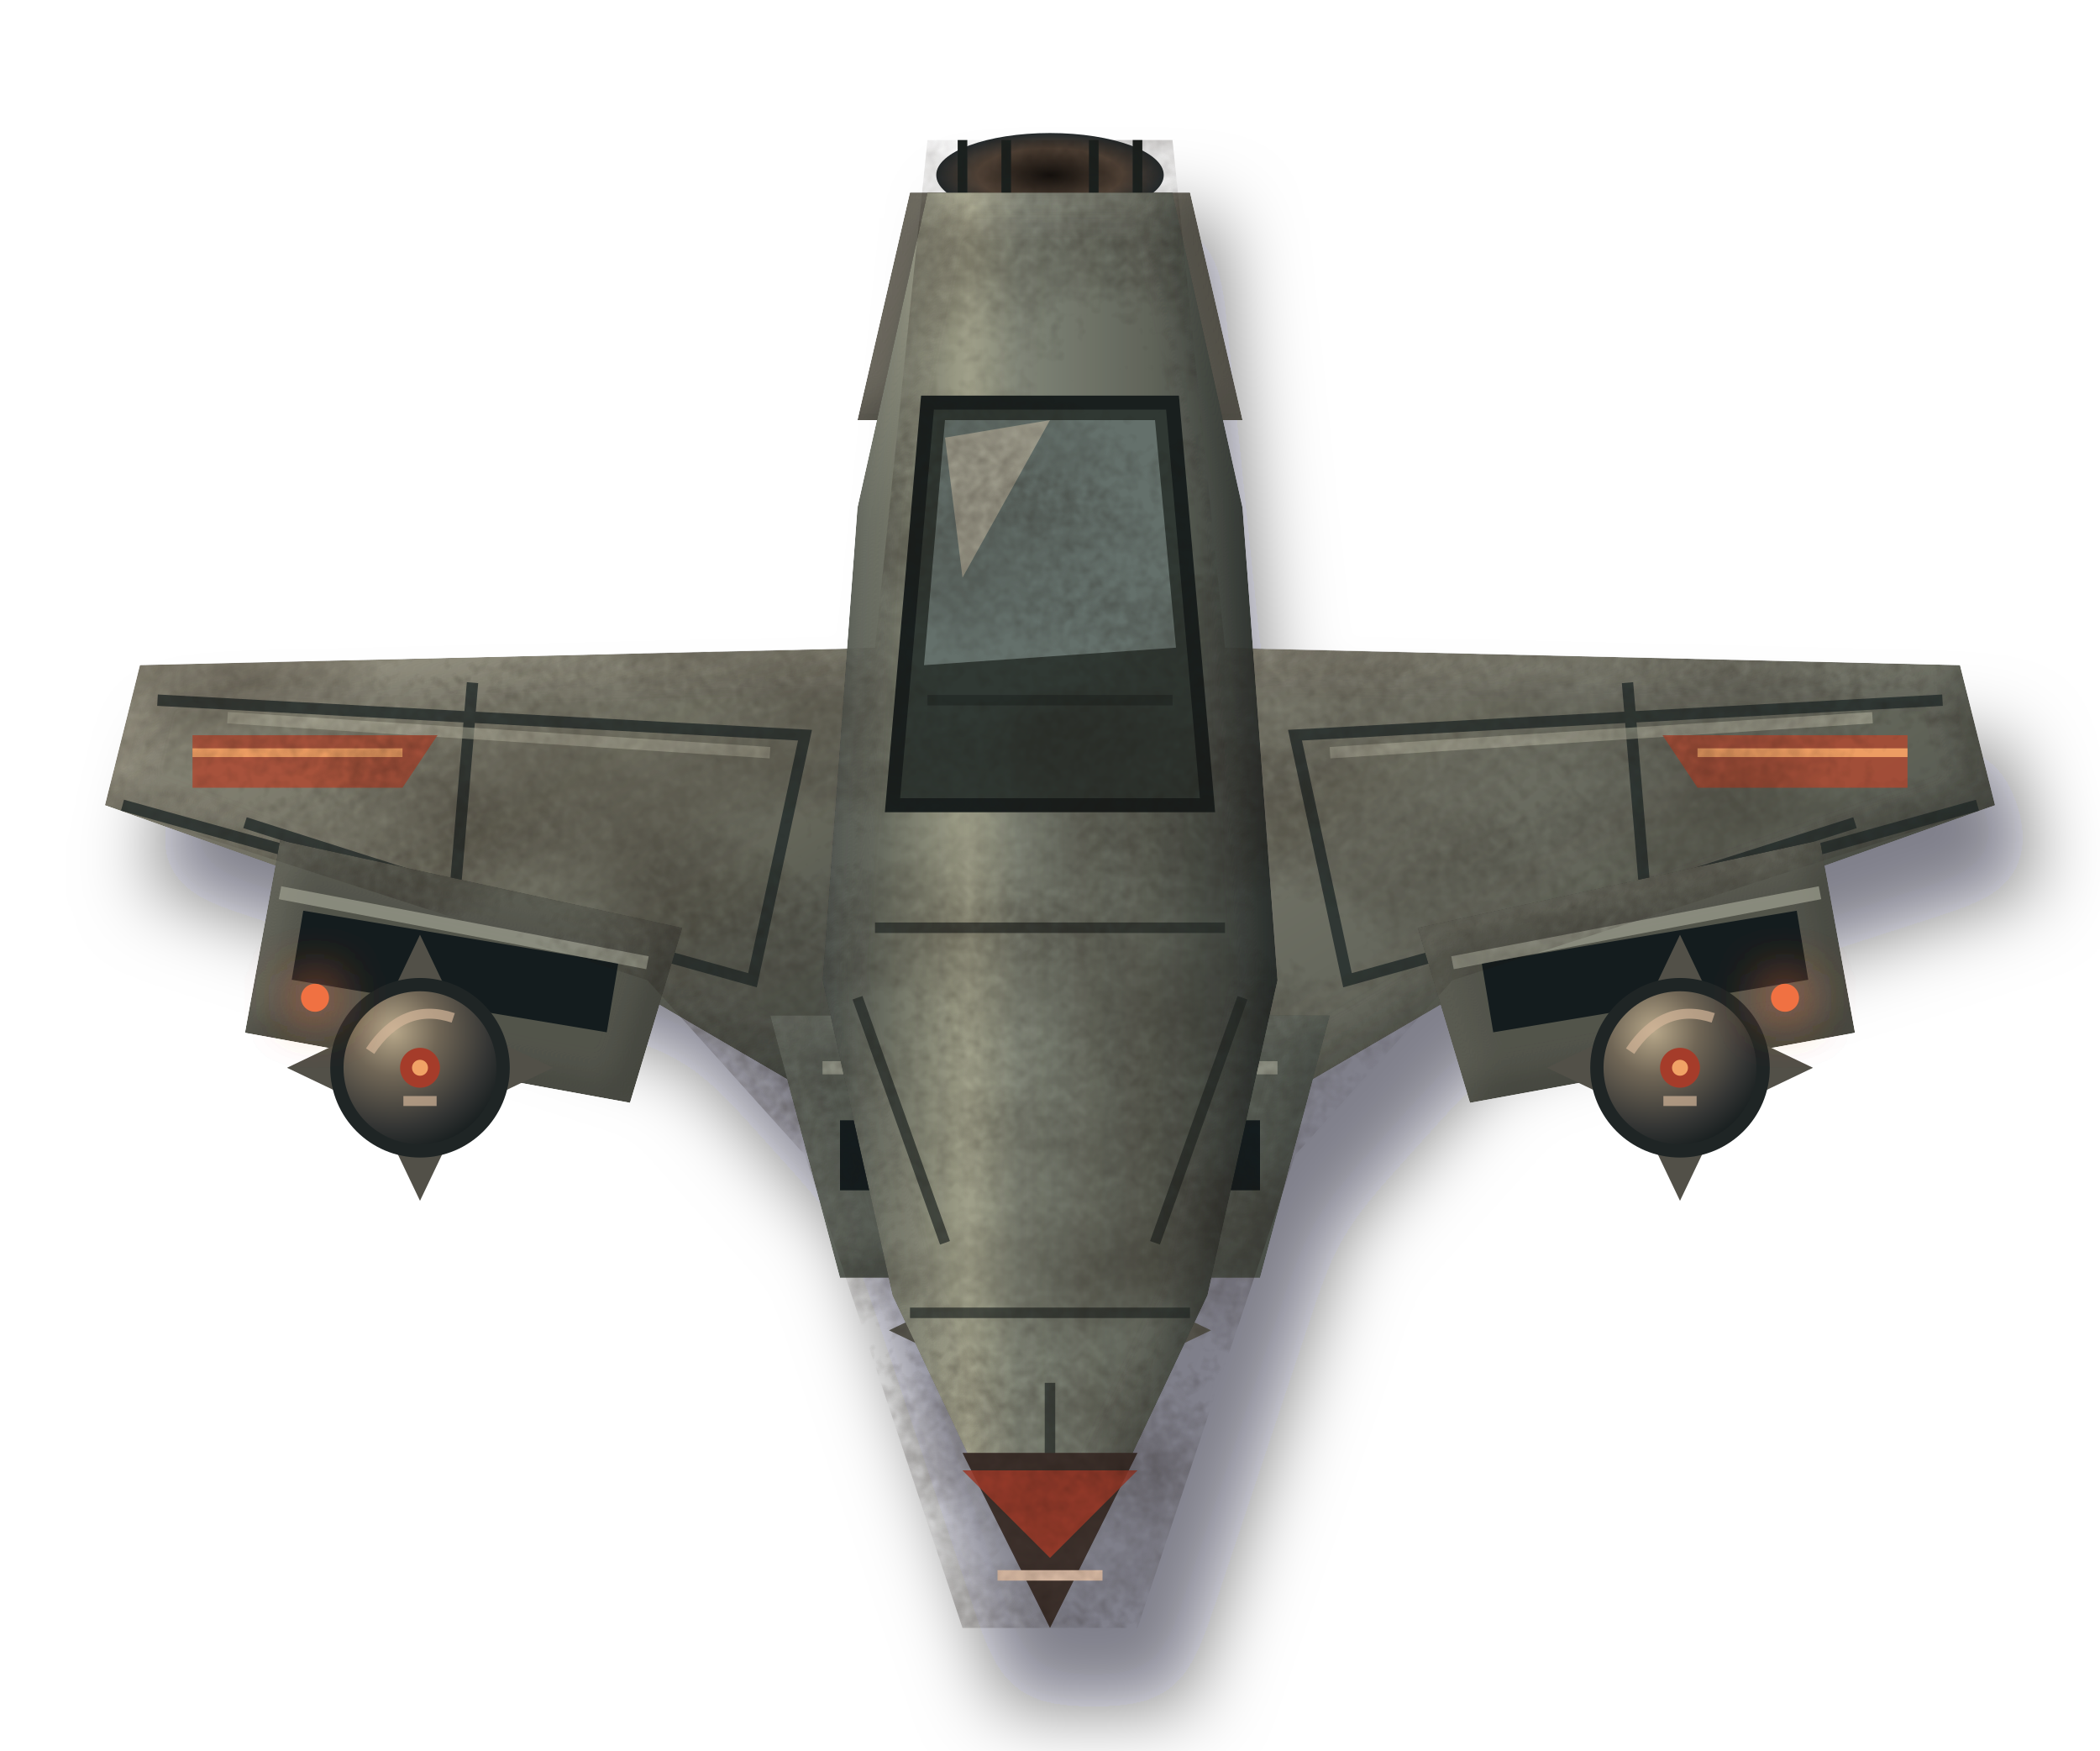
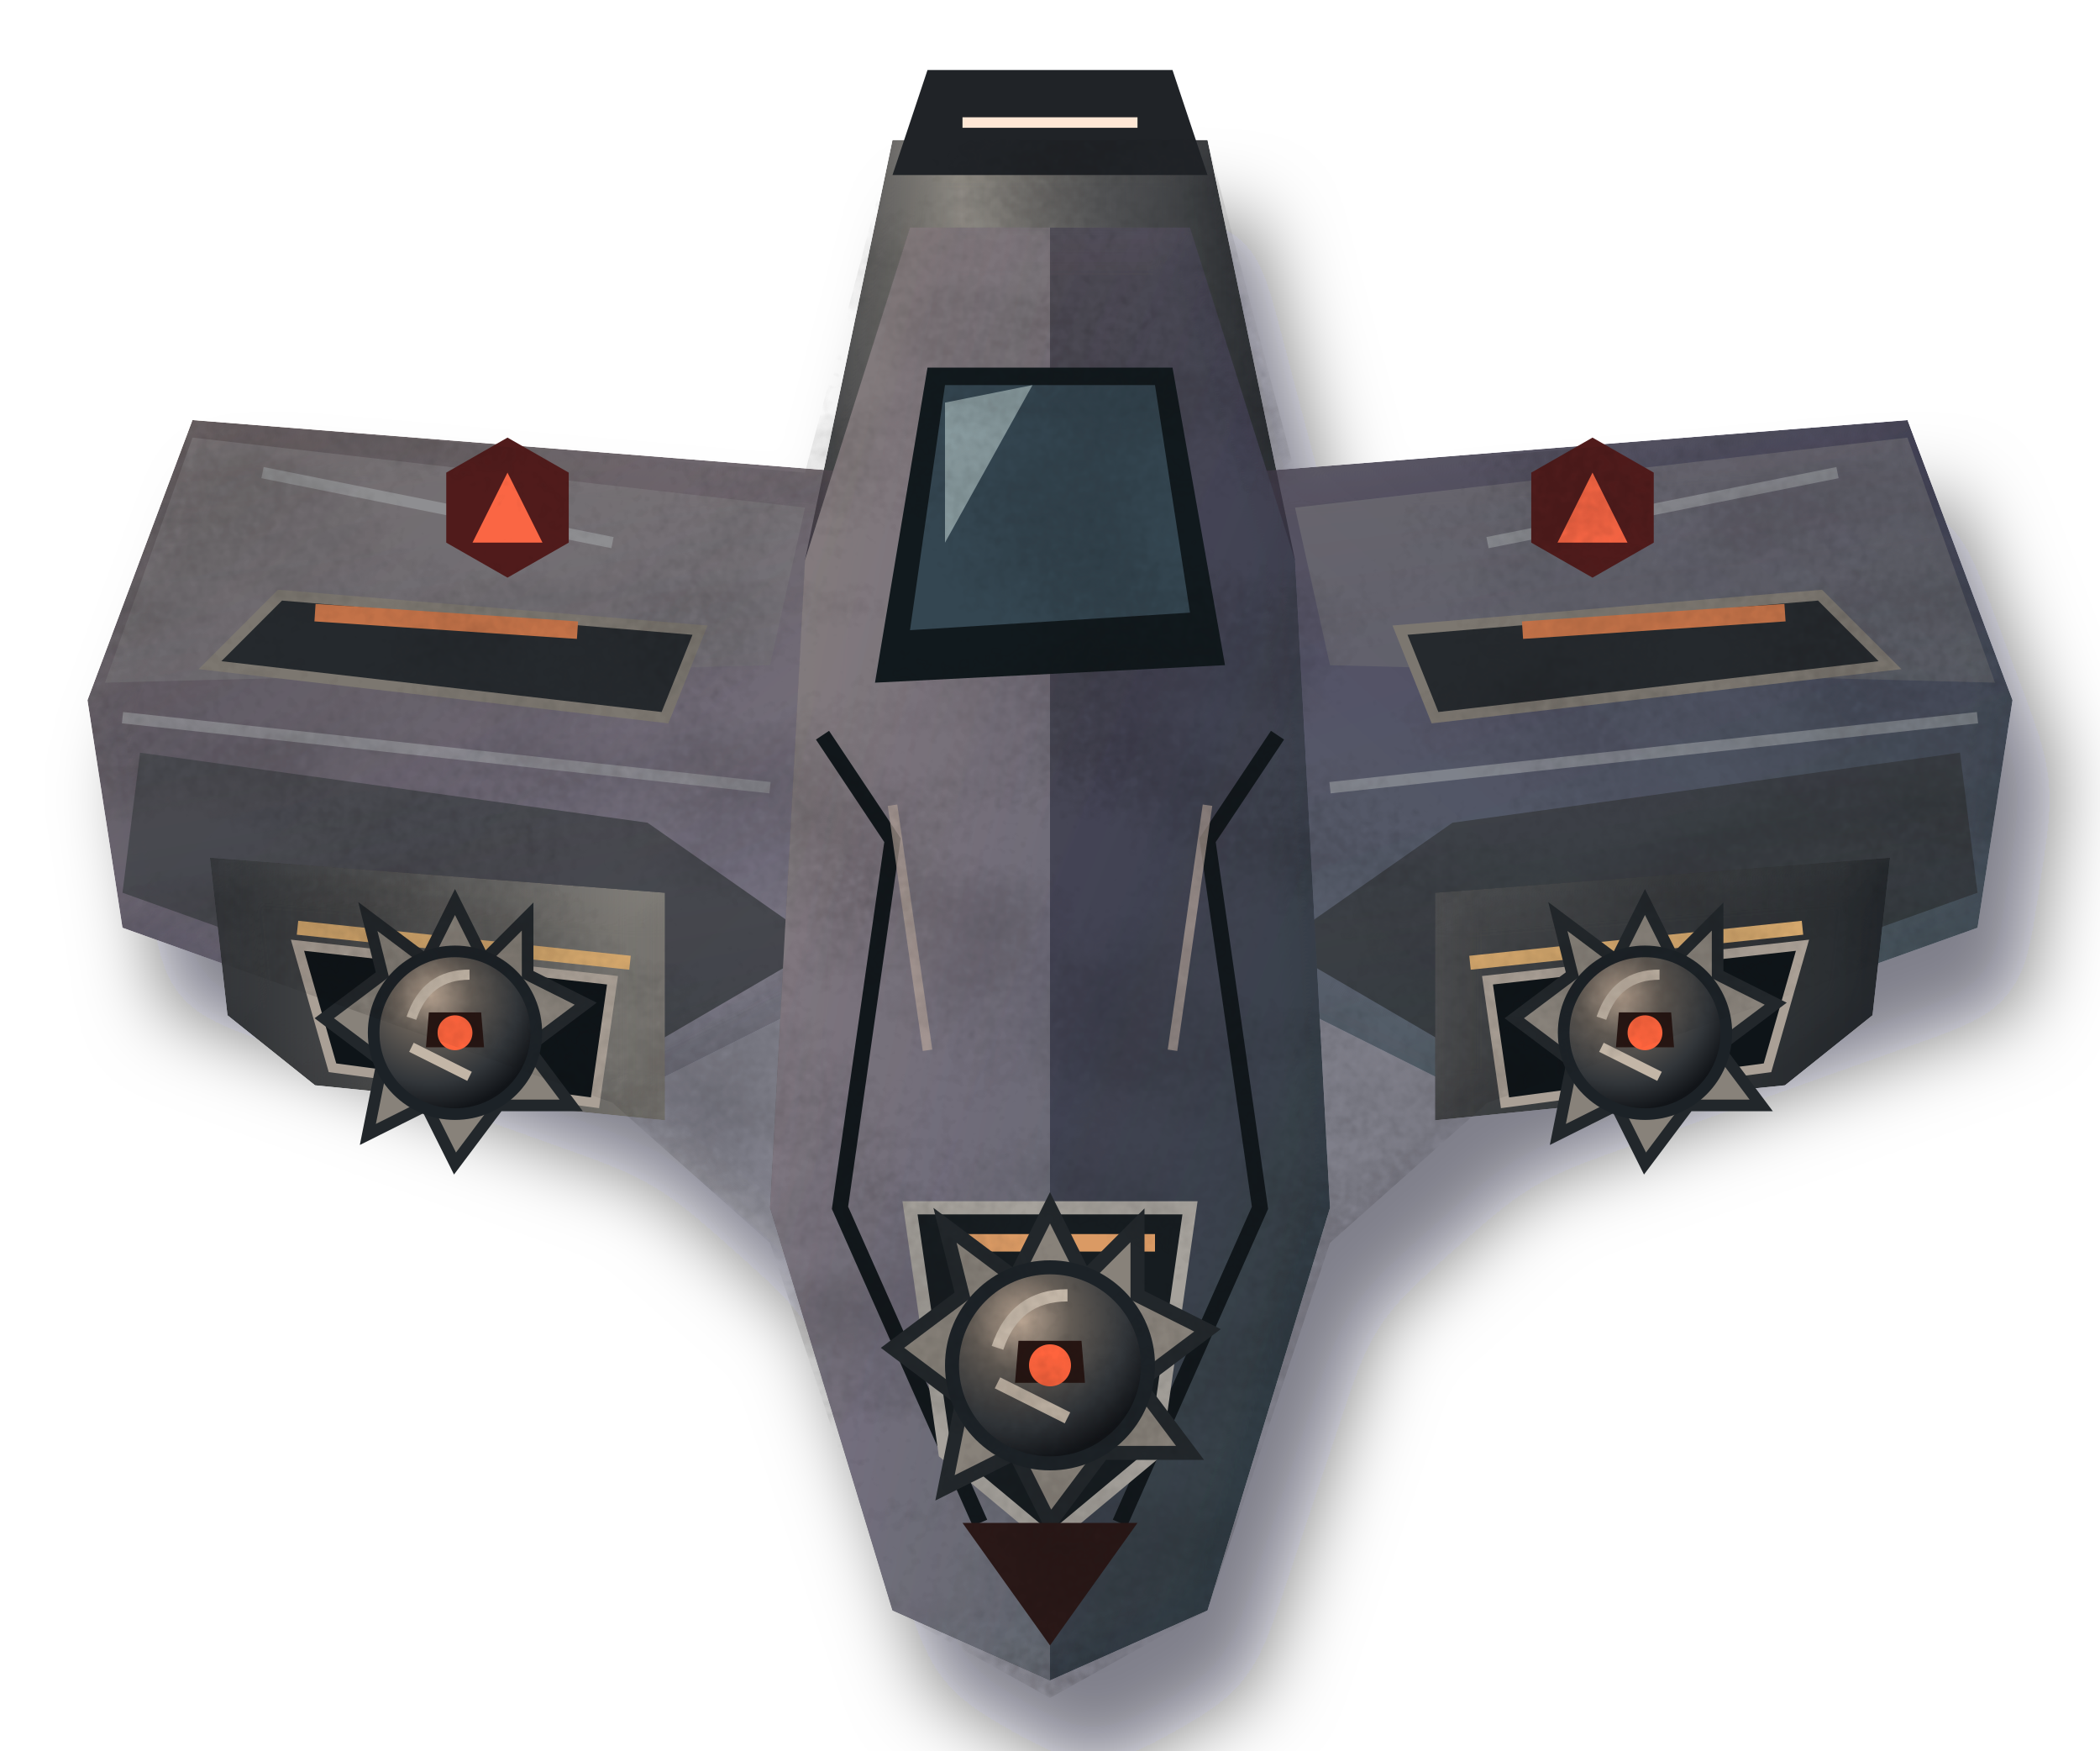
<svg xmlns="http://www.w3.org/2000/svg" xmlns:xlink="http://www.w3.org/1999/xlink" width="120" height="100" viewBox="0 0 120 100">
  <defs>
-     <filter id="bevel" x="-5%" y="-5%" width="110%" height="110%" color-interpolation-filters="sRGB">
+     <filter id="hull" x="-5%" y="-5%" width="110%" height="110%" color-interpolation-filters="sRGB">
      <feGaussianBlur in="SourceAlpha" stdDeviation="1.1" result="height" />
-       <feDiffuseLighting in="height" surfaceScale="2.6" diffuseConstant="1.18" lighting-color="#fff" result="diffuse">
-         <feDistantLight azimuth="225" elevation="52" />
+       <feDiffuseLighting in="height" surfaceScale="2.4" diffuseConstant="1.22" lighting-color="#fff" result="diffuse">
+         <feDistantLight azimuth="225" elevation="54" />
      </feDiffuseLighting>
-       <feSpecularLighting in="height" surfaceScale="2.6" specularConstant=".75" specularExponent="18" lighting-color="#fff4df" result="specular">
-         <feDistantLight azimuth="225" elevation="44" />
+       <feSpecularLighting in="height" surfaceScale="2.4" specularConstant=".95" specularExponent="30" lighting-color="#f4f9ff" result="specular">
+         <feDistantLight azimuth="225" elevation="40" />
+       </feSpecularLighting>
+       <feSpecularLighting in="height" surfaceScale="2.4" specularConstant=".5" specularExponent="14" lighting-color="#7fc4ff" result="rim">
+         <feDistantLight azimuth="30" elevation="24" />
      </feSpecularLighting>
      <feComposite in="SourceGraphic" in2="diffuse" operator="arithmetic" k1="1" result="lit" />
-       <feComposite in="specular" in2="SourceAlpha" operator="in" result="gloss" />
-       <feComposite in="gloss" in2="lit" operator="arithmetic" k2=".38" k3="1" result="shaded" />
+       <feComposite in="specular" in2="rim" operator="arithmetic" k2="1" k3=".55" result="gloss0" />
+       <feComposite in="gloss0" in2="SourceAlpha" operator="in" result="gloss" />
+       <feComposite in="gloss" in2="lit" operator="arithmetic" k2=".42" k3="1" result="shaded" />
      <feComposite in="shaded" in2="SourceAlpha" operator="in" />
    </filter>
-     <filter id="grime" x="0" y="0" width="100%" height="100%" color-interpolation-filters="sRGB">
-       <feTurbulence type="fractalNoise" baseFrequency=".07 .12" numOctaves="3" seed="12" result="mottle" />
-       <feTurbulence type="fractalNoise" baseFrequency="1.4" numOctaves="2" seed="5" result="grain" />
-       <feComposite in="mottle" in2="grain" operator="arithmetic" k2=".7" k3=".3" />
-       <feColorMatrix type="matrix" values="0 0 0 0 .1  0 0 0 0 .07  0 0 0 0 .05  -1.6 0 0 0 1.05" />
+     <filter id="wear" x="0" y="0" width="100%" height="100%" color-interpolation-filters="sRGB">
+       <feTurbulence type="fractalNoise" baseFrequency=".07 .12" numOctaves="3" seed="32" result="mottle" />
+       <feTurbulence type="fractalNoise" baseFrequency="1.6" numOctaves="2" seed="12" result="grain" />
+       <feComposite in="mottle" in2="grain" operator="arithmetic" k2=".75" k3=".25" />
+       <feColorMatrix type="matrix" values="0 0 0 0 .06  0 0 0 0 .05  0 0 0 0 .05  -1.7 0 0 0 1.02" />
      <feComposite in2="SourceAlpha" operator="in" />
    </filter>
    <filter id="shadow" x="-20%" y="-20%" width="140%" height="150%">
      <feGaussianBlur in="SourceAlpha" stdDeviation="2.2" />
      <feOffset dx="2.5" dy="4.5" result="blur" />
-       <feFlood flood-color="#02070d" flood-opacity=".5" />
+       <feFlood flood-color="#01050b" flood-opacity=".5" />
      <feComposite in2="blur" operator="in" />
    </filter>
    <filter id="glow" x="-200%" y="-200%" width="500%" height="500%">
-       <feGaussianBlur stdDeviation="1.5" result="halo" />
+       <feGaussianBlur stdDeviation="1.3" result="halo" />
      <feMerge>
        <feMergeNode in="halo" />
        <feMergeNode in="halo" />
        <feMergeNode in="SourceGraphic" />
      </feMerge>
    </filter>
-     <linearGradient id="wingL" x1="0" y1="0" x2="1" y2="1">
-       <stop stop-color="#858273" />
-       <stop offset=".54" stop-color="#646458" />
-       <stop offset="1" stop-color="#343a36" />
+     <linearGradient id="wingL" x1="1" y1="1" x2="0" y2="0">
+       <stop stop-color="#777573" />
+       <stop offset=".6" stop-color="#57585b" />
+       <stop offset="1" stop-color="#45494e" />
    </linearGradient>
-     <linearGradient id="wingR" x1="0" y1="0" x2="1" y2="1">
-       <stop stop-color="#777669" />
-       <stop offset=".55" stop-color="#55584f" />
-       <stop offset="1" stop-color="#303531" />
+     <linearGradient id="wingR" x1="0" y1="1" x2="1" y2="0">
+       <stop stop-color="#53565a" />
+       <stop offset=".6" stop-color="#414448" />
+       <stop offset="1" stop-color="#33363a" />
    </linearGradient>
-     <linearGradient id="body" x1="0" x2="1">
-       <stop stop-color="#343a37" />
-       <stop offset=".32" stop-color="#9b9b85" />
-       <stop offset=".44" stop-color="#777c70" />
-       <stop offset=".72" stop-color="#565a51" />
-       <stop offset="1" stop-color="#242a28" />
+     <linearGradient id="facetL" x1="0" y1="0" x2="1" y2="1">
+       <stop stop-color="#888587" />
+       <stop offset="1" stop-color="#696a6c" />
    </linearGradient>
-     <radialGradient id="mine" cx=".34" cy=".28" r=".76">
-       <stop stop-color="#b8a88a" />
-       <stop offset=".35" stop-color="#706656" />
-       <stop offset=".76" stop-color="#343534" />
-       <stop offset="1" stop-color="#151c1d" />
-     </radialGradient>
-     <radialGradient id="nozzle">
-       <stop stop-color="#120f0c" />
-       <stop offset=".64" stop-color="#544539" />
-       <stop offset="1" stop-color="#242a2c" />
+     <linearGradient id="facetR" x1="0" y1="0" x2="1" y2="1">
+       <stop stop-color="#45474c" />
+       <stop offset="1" stop-color="#292d30" />
+     </linearGradient>
+     <linearGradient id="pod" x1="0" x2="1">
+       <stop stop-color="#292b2e" />
+       <stop offset=".32" stop-color="#89847c" />
+       <stop offset=".62" stop-color="#4d4d4e" />
+       <stop offset="1" stop-color="#212427" />
+     </linearGradient>
+     <linearGradient id="film" x1="0" y1="0" x2="1" y2="1">
+       <stop stop-color="#ff8a5c" />
+       <stop offset=".5" stop-color="#9b6bff" />
+       <stop offset="1" stop-color="#3fd0d8" />
+     </linearGradient>
+     <radialGradient id="mine" cx=".35" cy=".27" r=".72">
+       <stop stop-color="#bca794" />
+       <stop offset=".35" stop-color="#635c55" />
+       <stop offset=".75" stop-color="#32363a" />
+       <stop offset="1" stop-color="#111418" />
    </radialGradient>
    <g id="airframe">
-       <path d="M53 8h14l3 29 42 1 2 8-31 10-9 10-9 27H55l-9-27-9-10L6 46l2-8 42-1Z" />
+       <path d="M51 8H69L74 27 109 24 115 40 113 53 85 63 76 71 69 92 60 97 51 92 44 71 35 63 7 53 5 40 11 24 46 27Z" />
    </g>
-     <g id="spike">
-       <path d="M0-8 2.1-3.6-2.1-3.6ZM0 8l-2.1-4.4h4.2ZM-8 0l4.4-2.1v4.2ZM8 0 3.6 2.1v-4.2Z" fill="#525048" />
-       <circle r="5" fill="url(#mine)" stroke="#1f2525" stroke-width=".8" />
-       <path d="M-3-1Q-1-4 2-3 M-1 2h2" fill="none" stroke="#d4b69a" stroke-width=".6" opacity=".7" />
-       <circle r="1.2" fill="#a53c2a" />
-       <circle r=".48" fill="#f0a366" />
+     <g id="payload">
+       <path d="M0-9 2-5 5-8 5-4 9-2 5 1 8 5 3 5 0 9-2 5-6 7-5 2-9-1-5-4-6-8-2-5Z" fill="#88827a" stroke="#22272b" stroke-width=".8" />
+       <circle r="5.6" fill="url(#mine)" stroke="#1c2227" stroke-width=".8" />
+       <path d="M-3-1q1-3 4-3 M-3 1l4 2" fill="none" stroke="#c3b6a7" stroke-width=".7" />
+       <path d="M-1.8-1.4 1.8-1.4 2 1-2 1Z" fill="#261512" />
+       <circle r="1.2" fill="#ff643d" />
+     </g>
+     <g id="glyph">
+       <path d="M0-4 3.5-2v4L0 4l-3.5-2v-4Z" fill="#501b1b" />
+       <path d="M0-2 2 2h-4Z" fill="#fa6644" />
    </g>
  </defs>
  <use href="#airframe" xlink:href="#airframe" filter="url(#shadow)" />
-   <g filter="url(#bevel)">
-     <path d="M51 37 8 38 6 46 37 57 49 64Z" fill="url(#wingL)" />
-     <path d="M69 37 112 38 114 46 83 57 71 64Z" fill="url(#wingR)" />
+   <g filter="url(#hull)">
+     <path d="M49 27 11 24 5 40 7 53 35 63 49 56Z" fill="url(#wingL)" />
+     <path d="M71 27 109 24 115 40 113 53 85 63 71 56Z" fill="url(#wingR)" />
+     <path d="M51 8h18l5 24H46Z" fill="url(#pod)" />
  </g>
-   <g fill="none" stroke="#222a29" stroke-width=".65" opacity=".8">
-     <path d="M9 40 46 42 43 56 7 46 M111 40 74 42l3 14 36-10 M14 47l22 7 M106 47 84 54 M27 39l-1 12 M93 39l1 12" />
-     <path d="M13 41 44 43 M107 41 76 43" stroke="#c6c5ae" opacity=".55" />
+   <path d="M49 27 11 24 5 40 7 53 35 63 49 56Z M71 27 109 24 115 40 113 53 85 63 71 56Z" fill="url(#film)" opacity=".1" />
+   <path d="M11 25 46 29l-2 9L6 39Z M109 25 74 29l2 9 38 1Z" fill="url(#facetL)" opacity=".5" />
+   <path d="M8 43 37 47 47 54 35 61 7 51Z M112 43 83 47 73 54 85 61 113 51Z" fill="url(#facetR)" opacity=".8" />
+   <path d="M7 41 44 45 M113 41 76 45 M15 27 35 31 M105 27 85 31" stroke="#a7aaad" stroke-width=".65" opacity=".52" fill="none" />
+   <path d="M16 34 40 36l-2 5-26-3Z M104 34 80 36l2 5 26-3Z" fill="#25292d" stroke="#7c7770" stroke-width=".6" />
+   <path d="M18 35 33 36 M102 35l-15 1" stroke="#c37248" stroke-width="1" />
+   <use href="#glyph" xlink:href="#glyph" transform="translate(29 29)" />
+   <use href="#glyph" xlink:href="#glyph" transform="translate(91 29)" />
+   <g filter="url(#hull)">
+     <path d="M12 49 38 51 38 64 18 62 13 58Z M108 49 82 51 82 64 102 62 107 58Z" fill="url(#pod)" />
  </g>
-   <g filter="url(#bevel)" fill="#474941">
-     <path d="M16 48 39 53 36 63 14 59Z M104 48 81 53l3 10 22-4Z" />
-     <path d="M44 58h32l-4 15H48Z" fill="#4c524b" />
-   </g>
-   <path d="M17 54 35 57 M85 57l18-3 M48 66h24" stroke="#141c1e" stroke-width="4" />
-   <path d="M16 51 37 55 M83 55l21-4 M47 61h26" stroke="#a0a192" stroke-width=".75" opacity=".7" />
-   <use href="#spike" xlink:href="#spike" transform="translate(24 61) scale(.95)" />
-   <use href="#spike" xlink:href="#spike" transform="translate(96 61) scale(.95)" />
-   <use href="#spike" xlink:href="#spike" transform="translate(60 76) scale(1.15)" />
-   <path d="M52 11h16l3 13H49Z" fill="#504e46" filter="url(#bevel)" />
-   <ellipse cx="60" cy="10" rx="6.5" ry="2.4" fill="url(#nozzle)" />
-   <path d="M55 12V8m2.5 5V8m5 5V8m2.5 4V8" stroke="#1b211f" stroke-width=".55" />
-   <path d="M60 93 51 74 47 56l2-27 4-18h14l4 18 2 27-4 18Z" fill="url(#body)" filter="url(#bevel)" />
-   <path d="M53 23h14l2 23H51Z" fill="#303833" stroke="#191f1e" stroke-width=".8" />
-   <path d="M54 24h12l1.2 13-14.4 1Z" fill="#64706b" />
-   <path d="M54 25 60 24l-5 9Z" fill="#c2b9a3" opacity=".65" />
-   <path d="M53 40h14 M50 53h20 M52 75h16 M60 79v11 M49 57l5 14 M71 57l-5 14" fill="none" stroke="#212724" stroke-width=".6" opacity=".7" />
-   <path d="M55 83h10l-5 10Z" fill="#3c302b" />
-   <path d="M55 84h10l-5 5Z" fill="#a53c2a" opacity=".85" />
-   <path d="M57 90h6" stroke="#d6b8a2" stroke-width=".6" />
-   <path d="M11 42h14l-2 3H11Z M109 42H95l2 3h12Z M52 51h16" fill="#af4931" opacity=".83" />
-   <path d="M11 43h12 M109 43H97" stroke="#ed9d63" stroke-width=".5" />
-   <circle cx="18" cy="57" r=".8" fill="#f07143" filter="url(#glow)" />
-   <circle cx="102" cy="57" r=".8" fill="#f07143" filter="url(#glow)" />
-   <use href="#airframe" xlink:href="#airframe" filter="url(#grime)" opacity=".49" />
+   <path d="M17 54 35 56l-1 7-15-2Z M103 54 85 56l1 7 15-2Z" fill="#0e1418" stroke="#aaa096" stroke-width=".55" />
+   <path d="M17 53 36 55 M103 53 84 55" stroke="#d5a86d" stroke-width=".8" />
+   <use href="#payload" xlink:href="#payload" transform="translate(26 59) scale(.83)" />
+   <use href="#payload" xlink:href="#payload" transform="translate(94 59) scale(.83)" />
+   <path d="M51 10h18l-2-6H53Z" fill="#202327" />
+   <path d="M54 8h12" stroke="#ff7a45" stroke-width="2.4" filter="url(#glow)" />
+   <path d="M55 7h10" stroke="#ffe7d5" stroke-width=".6" />
+   <path d="M60 96 51 92 44 69 46 32 52 13H68L74 32 76 69 69 92Z" fill="url(#facetR)" filter="url(#hull)" />
+   <path d="M60 96 51 92 44 69 46 32 52 13h8Z" fill="url(#facetL)" opacity=".86" />
+   <path d="M60 96 51 92 44 69 46 32 52 13H68L74 32 76 69 69 92Z" fill="url(#film)" opacity=".08" />
+   <path d="M53 21h14l3 17-20 1Z" fill="#11191d" />
+   <path d="M54 22h12l2 13-16 1Z" fill="#344651" />
+   <path d="M54 23 59 22l-5 9Z" fill="#bed0d1" opacity=".6" />
+   <path d="M47 42 51 48 48 69 56 87 M73 42 69 48 72 69 64 87" fill="none" stroke="#11171b" stroke-width=".9" />
+   <path d="M51 46 53 60 M69 46 67 60" stroke="#b5a49a" stroke-width=".55" opacity=".7" />
+   <path d="M52 69h16l-2 14-6 5-6-5Z" fill="#161c20" stroke="#a6a29c" stroke-width=".75" />
+   <path d="M54 71h12" stroke="#da9a64" stroke-width="1" />
+   <use href="#payload" xlink:href="#payload" transform="translate(60 78)" />
+   <path d="M55 87 60 94 65 87Z" fill="#2a1817" />
+   <path d="M57 88h6" stroke="#ff643d" stroke-width="1" filter="url(#glow)" />
+   <use href="#airframe" xlink:href="#airframe" filter="url(#wear)" opacity=".3" />
</svg>
